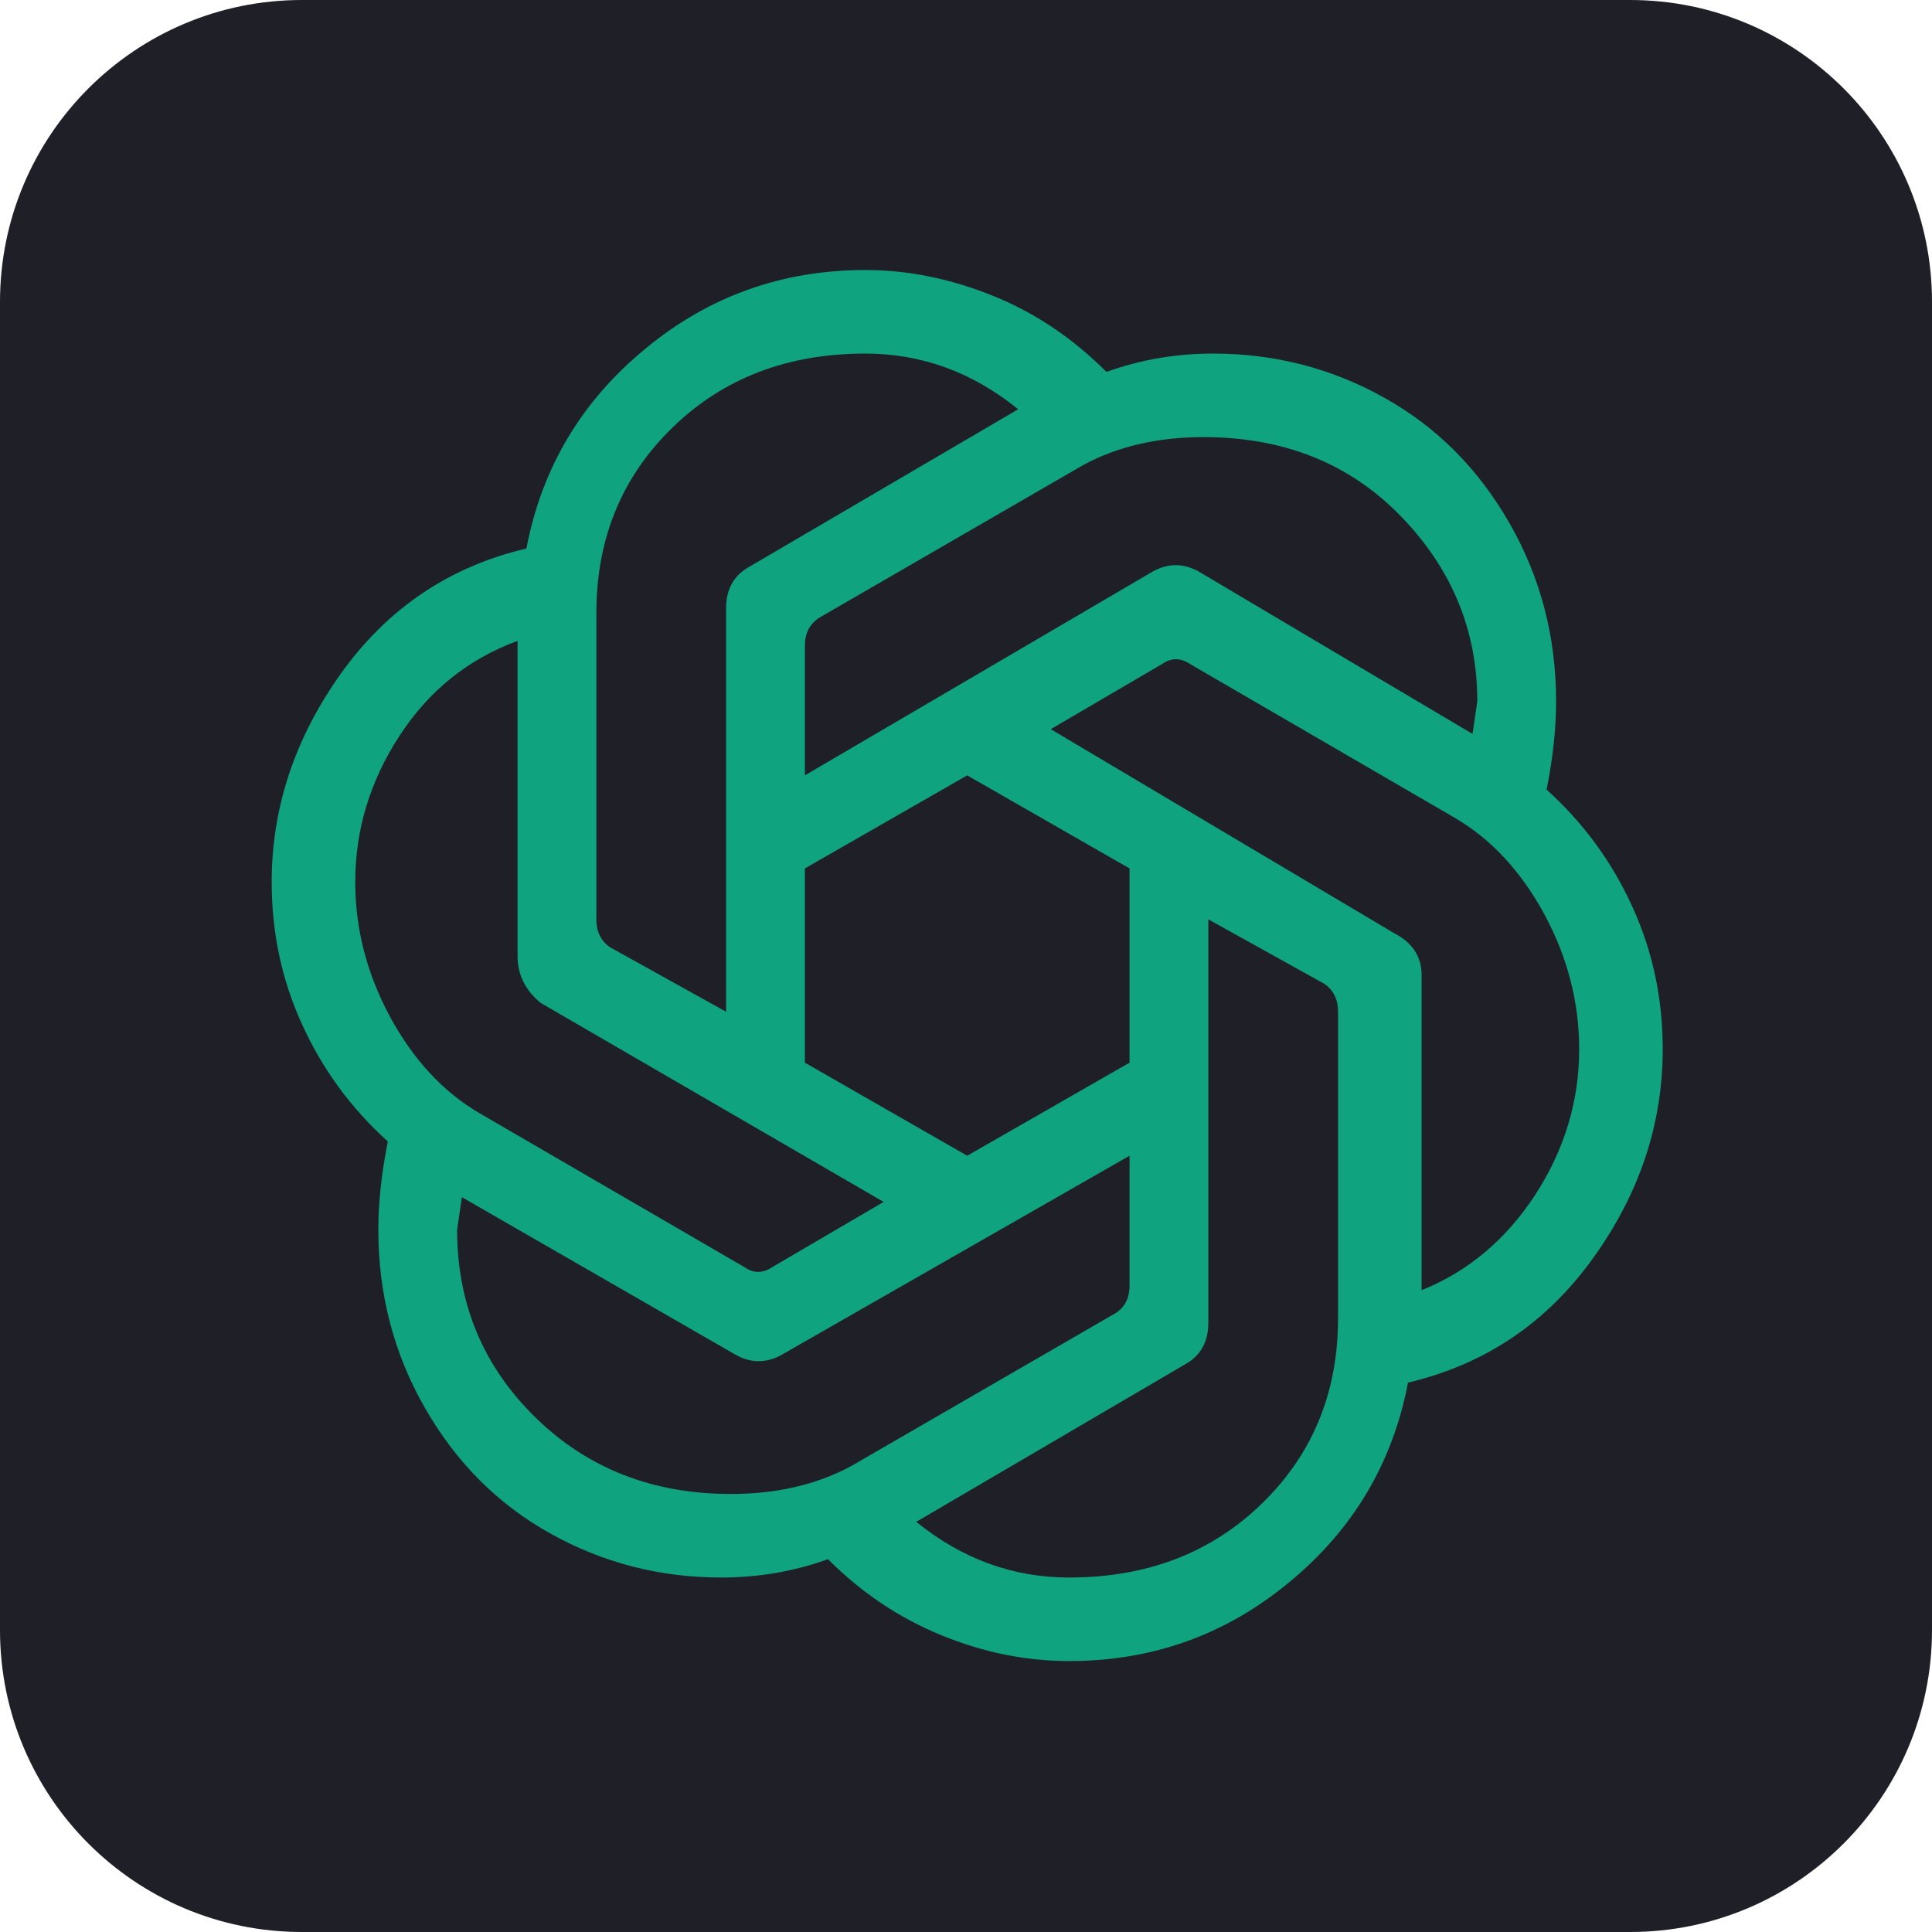
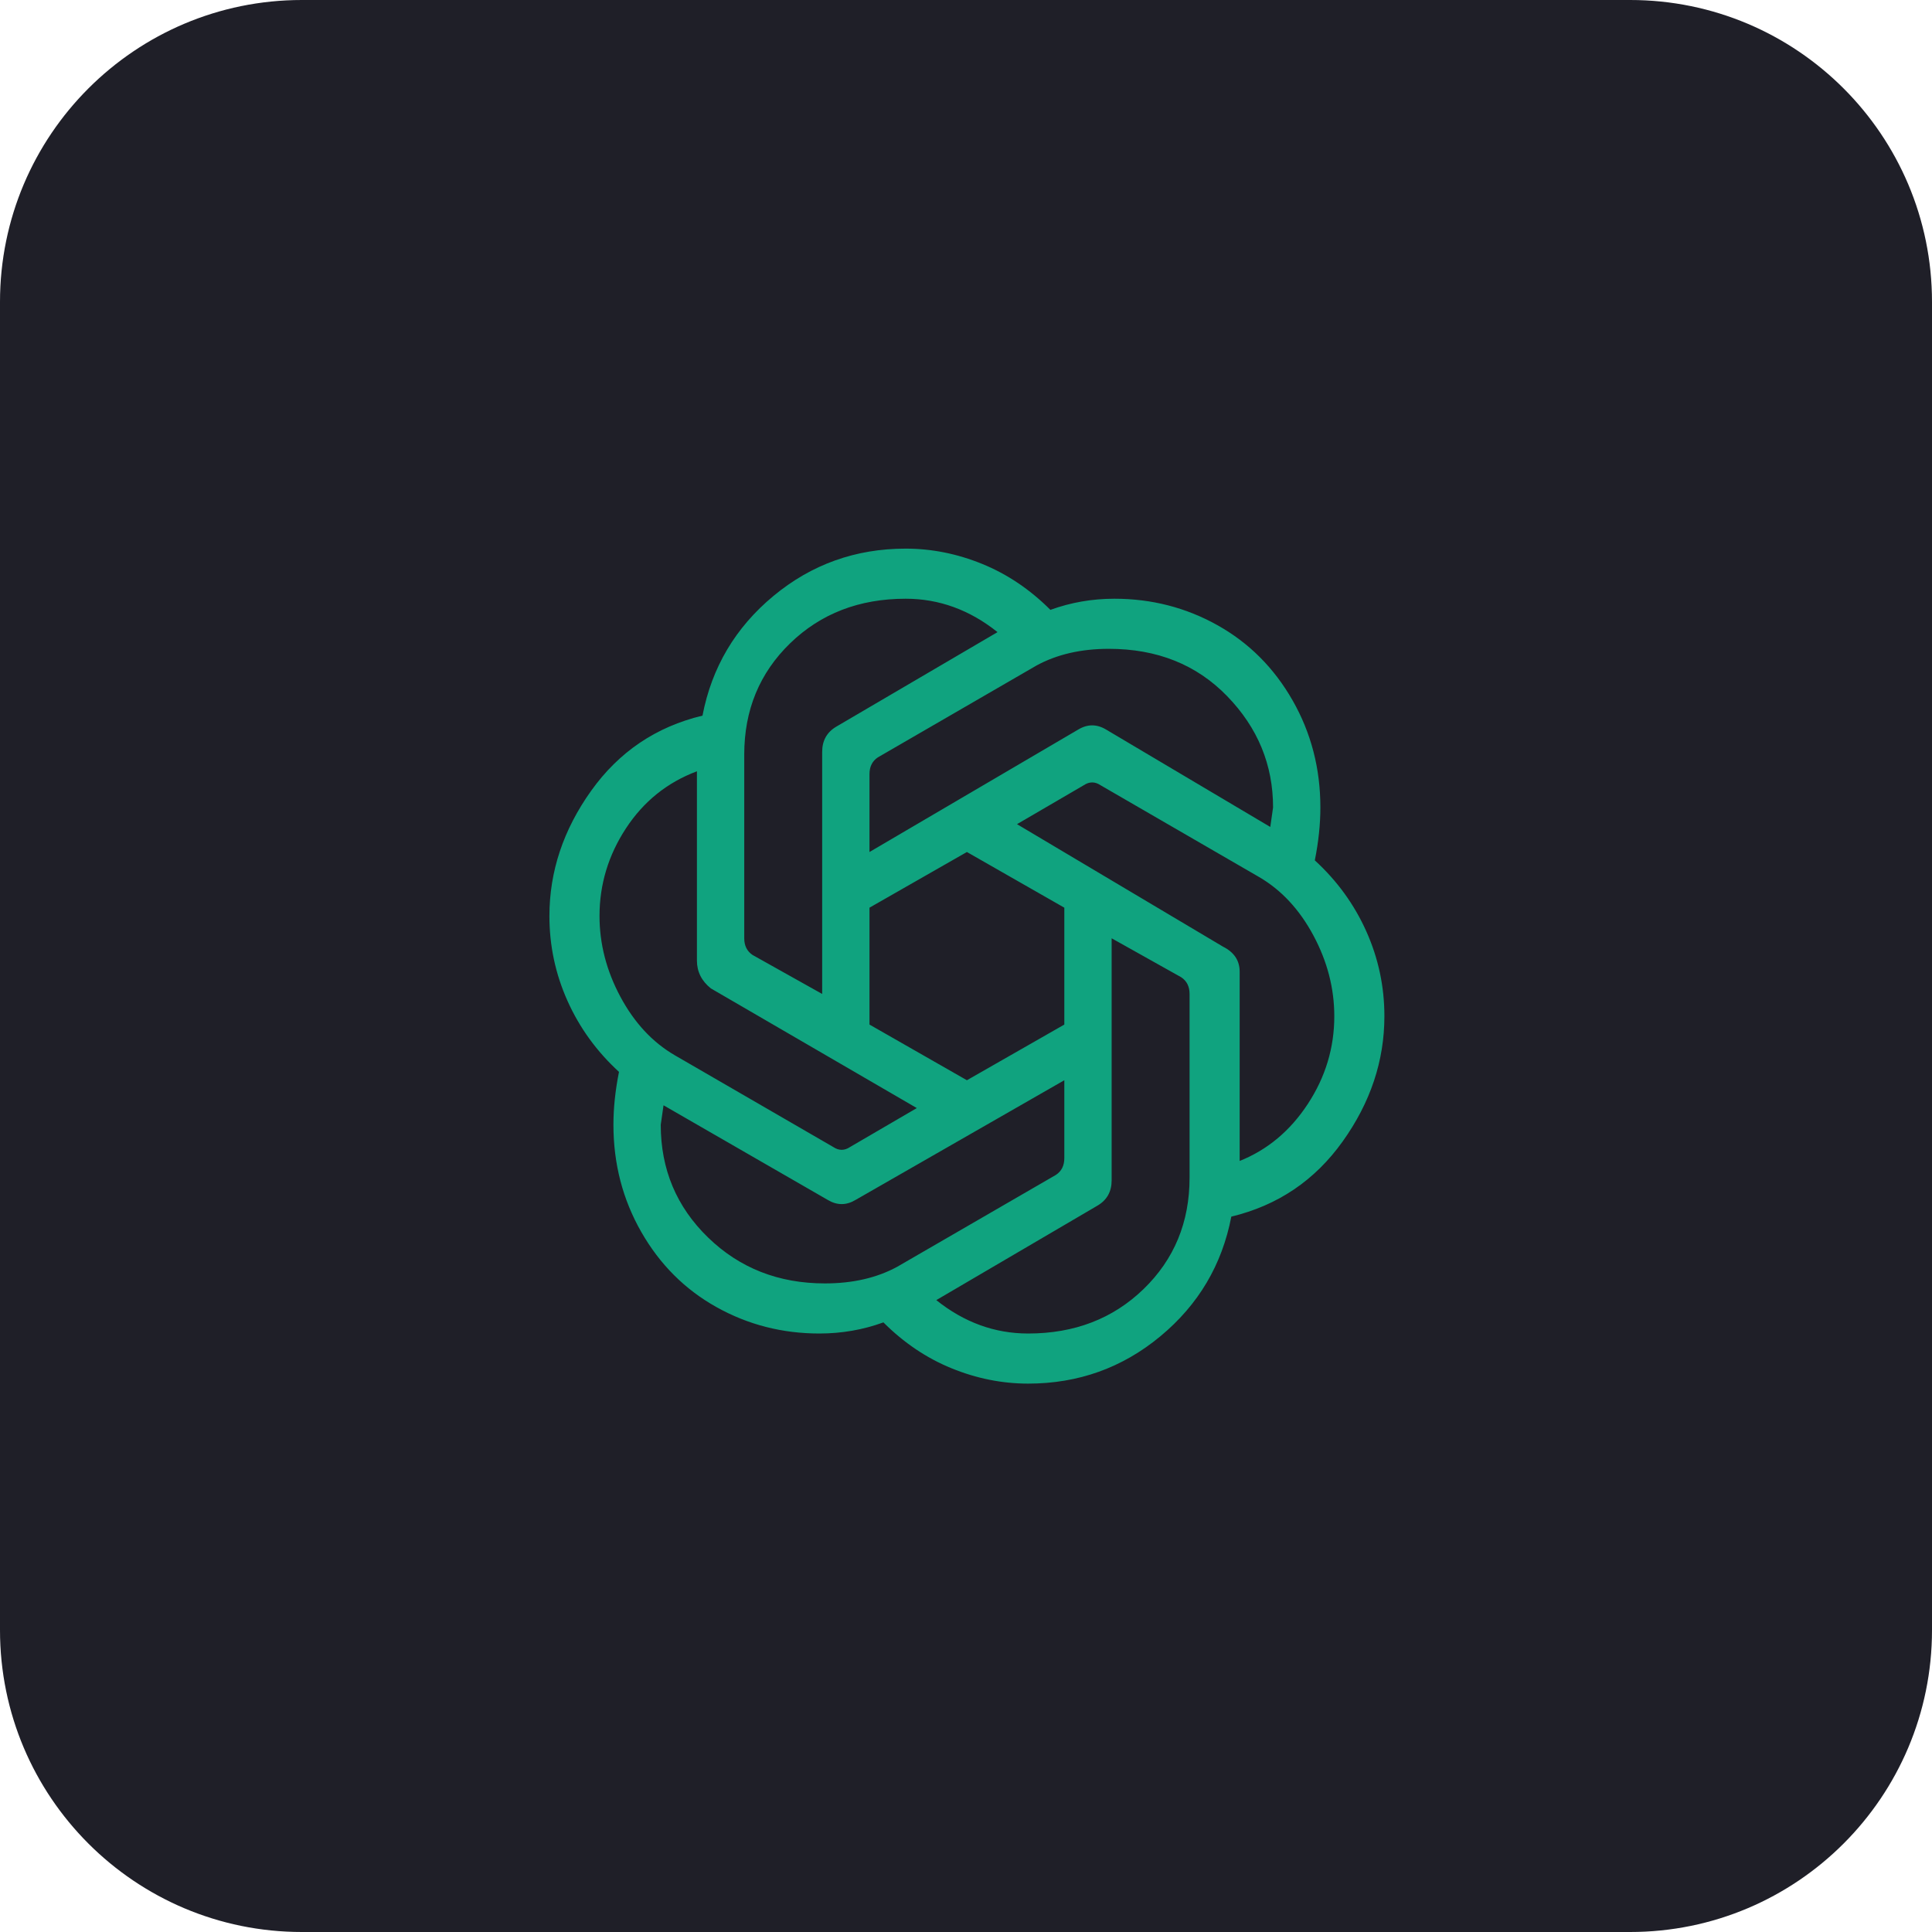
<svg xmlns="http://www.w3.org/2000/svg" viewBox="0 0 64 64" width="20" height="20">
  <rect width="64" height="64" rx="10" fill="#1F1F28" />
-   <path d="M785.0 894.0L785.0 1085.0Q785.0 1112.0 806.0 1126.0L1195.0 1351.0Q1271.0 1392.0 1372.0 1392.0Q1549.0 1392.0 1662.0 1276.0Q1775.0 1160.0 1775.0 1003.0L1768.0 955.0L1365.0 1194.0Q1331.0 1213.0 1297.0 1194.0L785.0 894.0ZM1693.0 136.0L1693.0 600.0Q1693.0 641.0 1652.0 662.0L1147.0 962.0L1311.0 1058.0Q1331.0 1072.0 1352.0 1058.0L1741.0 832.0Q1822.0 785.0 1874.0 689.0Q1925.0 594.0 1925.0 491.0Q1925.0 376.0 1860.0 276.0Q1795.0 177.0 1693.0 136.0ZM669.0 546.0L498.0 641.0Q478.0 655.0 478.0 682.0L478.0 1133.0Q478.0 1297.0 590.0 1406.0Q702.0 1515.0 874.0 1515.0Q998.0 1515.0 1099.0 1433.0L703.0 1201.0Q669.0 1182.0 669.0 1140.0L669.0 546.0ZM1024.0 334.0L785.0 471.0L785.0 757.0L1024.0 894.0L1263.0 757.0L1263.0 471.0L1024.0 334.0ZM1174.0 -287.0Q1050.0 -287.0 949.0 -205.0L1345.0 27.0Q1379.0 46.0 1379.0 88.0L1379.0 682.0L1550.0 587.0Q1570.0 573.0 1570.0 546.0L1570.0 95.0Q1570.0 -69.0 1458.0 -178.0Q1346.0 -287.0 1174.0 -287.0ZM696.0 170.0L307.0 396.0Q226.0 443.0 174.0 539.0Q123.0 634.0 123.0 737.0Q123.0 852.0 188.0 952.0Q253.0 1052.0 362.0 1092.0L362.0 628.0Q362.0 587.0 396.0 559.0L901.0 266.0L737.0 170.0Q716.0 156.0 696.0 170.0ZM676.0 -164.0Q504.0 -164.0 389.0 -52.0Q273.0 61.0 273.0 225.0L280.0 273.0L683.0 41.0Q717.0 22.0 751.0 41.0L1263.0 334.0L1263.0 143.0Q1263.0 115.0 1242.0 102.0L853.0 -123.0Q777.0 -164.0 676.0 -164.0ZM1174.0 -410.0Q1358.0 -410.0 1498.0 -294.0Q1639.0 -178.0 1673.0 0.0Q1843.0 40.0 1946.0 184.0Q2048.0 326.0 2048.0 491.0Q2048.0 602.0 2004.0 699.0Q1959.0 799.0 1877.0 873.0Q1891.0 943.0 1891.0 1003.0Q1891.0 1146.0 1822.0 1266.0Q1753.0 1386.0 1638.0 1450.0Q1522.0 1515.0 1386.0 1515.0Q1304.0 1515.0 1229.0 1488.0Q1154.0 1563.0 1062.0 1600.0Q968.0 1638.0 874.0 1638.0Q690.0 1638.0 550.0 1522.0Q409.0 1406.0 375.0 1228.0Q205.0 1188.0 102.0 1044.0Q0.0 901.0 0.0 737.0Q0.0 626.0 44.0 529.0Q89.0 429.0 171.0 355.0Q157.0 285.0 157.0 225.0Q157.0 82.0 226.0 -38.0Q295.0 -158.0 410.0 -222.0Q526.0 -287.0 662.0 -287.0Q744.0 -287.0 819.0 -260.0Q893.0 -334.0 986.0 -372.0Q1079.0 -410.0 1174.0 -410.0Z" fill="#10A37F" transform="translate(9.0 45.8) scale(0.0225 -0.0225)" />
+   <path d="M230.0 442.0L230.0 498.0Q230.0 506.0 236.0 510.0L350.0 576.0Q372.0 588.0 402.0 588.0Q454.0 588.0 487.0 554.0Q520.0 520.0 520.0 474.0L518.0 460.0L400.0 530.0Q390.0 536.0 380.0 530.0L230.0 442.0ZM496.0 220.0L496.0 356.0Q496.0 368.0 484.0 374.0L336.0 462.0L384.0 490.0Q390.0 494.0 396.0 490.0L510.0 424.0Q534.0 410.0 549.0 382.0Q564.0 354.0 564.0 324.0Q564.0 290.0 545.0 261.0Q526.0 232.0 496.0 220.0ZM196.0 340.0L146.0 368.0Q140.0 372.0 140.0 380.0L140.0 512.0Q140.0 560.0 173.0 592.0Q206.0 624.0 256.0 624.0Q292.0 624.0 322.0 600.0L206.0 532.0Q196.0 526.0 196.0 514.0L196.0 340.0ZM300.0 278.0L230.0 318.0L230.0 402.0L300.0 442.0L370.0 402.0L370.0 318.0L300.0 278.0ZM344.0 96.0Q308.0 96.0 278.0 120.0L394.0 188.0Q404.0 194.0 404.0 206.0L404.0 380.0L454.0 352.0Q460.0 348.0 460.0 340.0L460.0 208.0Q460.0 160.0 427.0 128.0Q394.0 96.0 344.0 96.0ZM204.0 230.0L90.0 296.0Q66.0 310.0 51.0 338.0Q36.0 366.0 36.0 396.0Q36.0 430.0 55.0 459.0Q74.0 488.0 106.0 500.0L106.0 364.0Q106.0 352.0 116.0 344.0L264.0 258.0L216.0 230.0Q210.0 226.0 204.0 230.0ZM198.0 132.0Q148.0 132.0 114.0 165.0Q80.0 198.0 80.0 246.0L82.0 260.0L200.0 192.0Q210.0 186.0 220.0 192.0L370.0 278.0L370.0 222.0Q370.0 214.0 364.0 210.0L250.0 144.0Q228.0 132.0 198.0 132.0ZM344.0 60.0Q398.0 60.0 439.0 94.0Q480.0 128.0 490.0 180.0Q540.0 192.0 570.0 234.0Q600.0 276.0 600.0 324.0Q600.0 356.0 587.0 385.0Q574.0 414.0 550.0 436.0Q554.0 456.0 554.0 474.0Q554.0 516.0 534.0 551.0Q514.0 586.0 480.0 605.0Q446.0 624.0 406.0 624.0Q382.0 624.0 360.0 616.0Q338.0 638.0 311.0 649.0Q284.0 660.0 256.0 660.0Q202.0 660.0 161.0 626.0Q120.0 592.0 110.0 540.0Q60.0 528.0 30.0 486.0Q0.0 444.0 0.0 396.0Q0.0 364.0 13.0 335.0Q26.0 306.0 50.0 284.0Q46.0 264.0 46.0 246.0Q46.0 204.0 66.0 169.0Q86.0 134.0 120.0 115.0Q154.0 96.0 194.0 96.0Q218.0 96.0 240.0 104.0Q262.0 82.0 289.0 71.0Q316.0 60.0 344.0 60.0Z" fill="#10A37F" transform="translate(18.2 48.6) scale(0.0461 -0.0461)" />
</svg>
